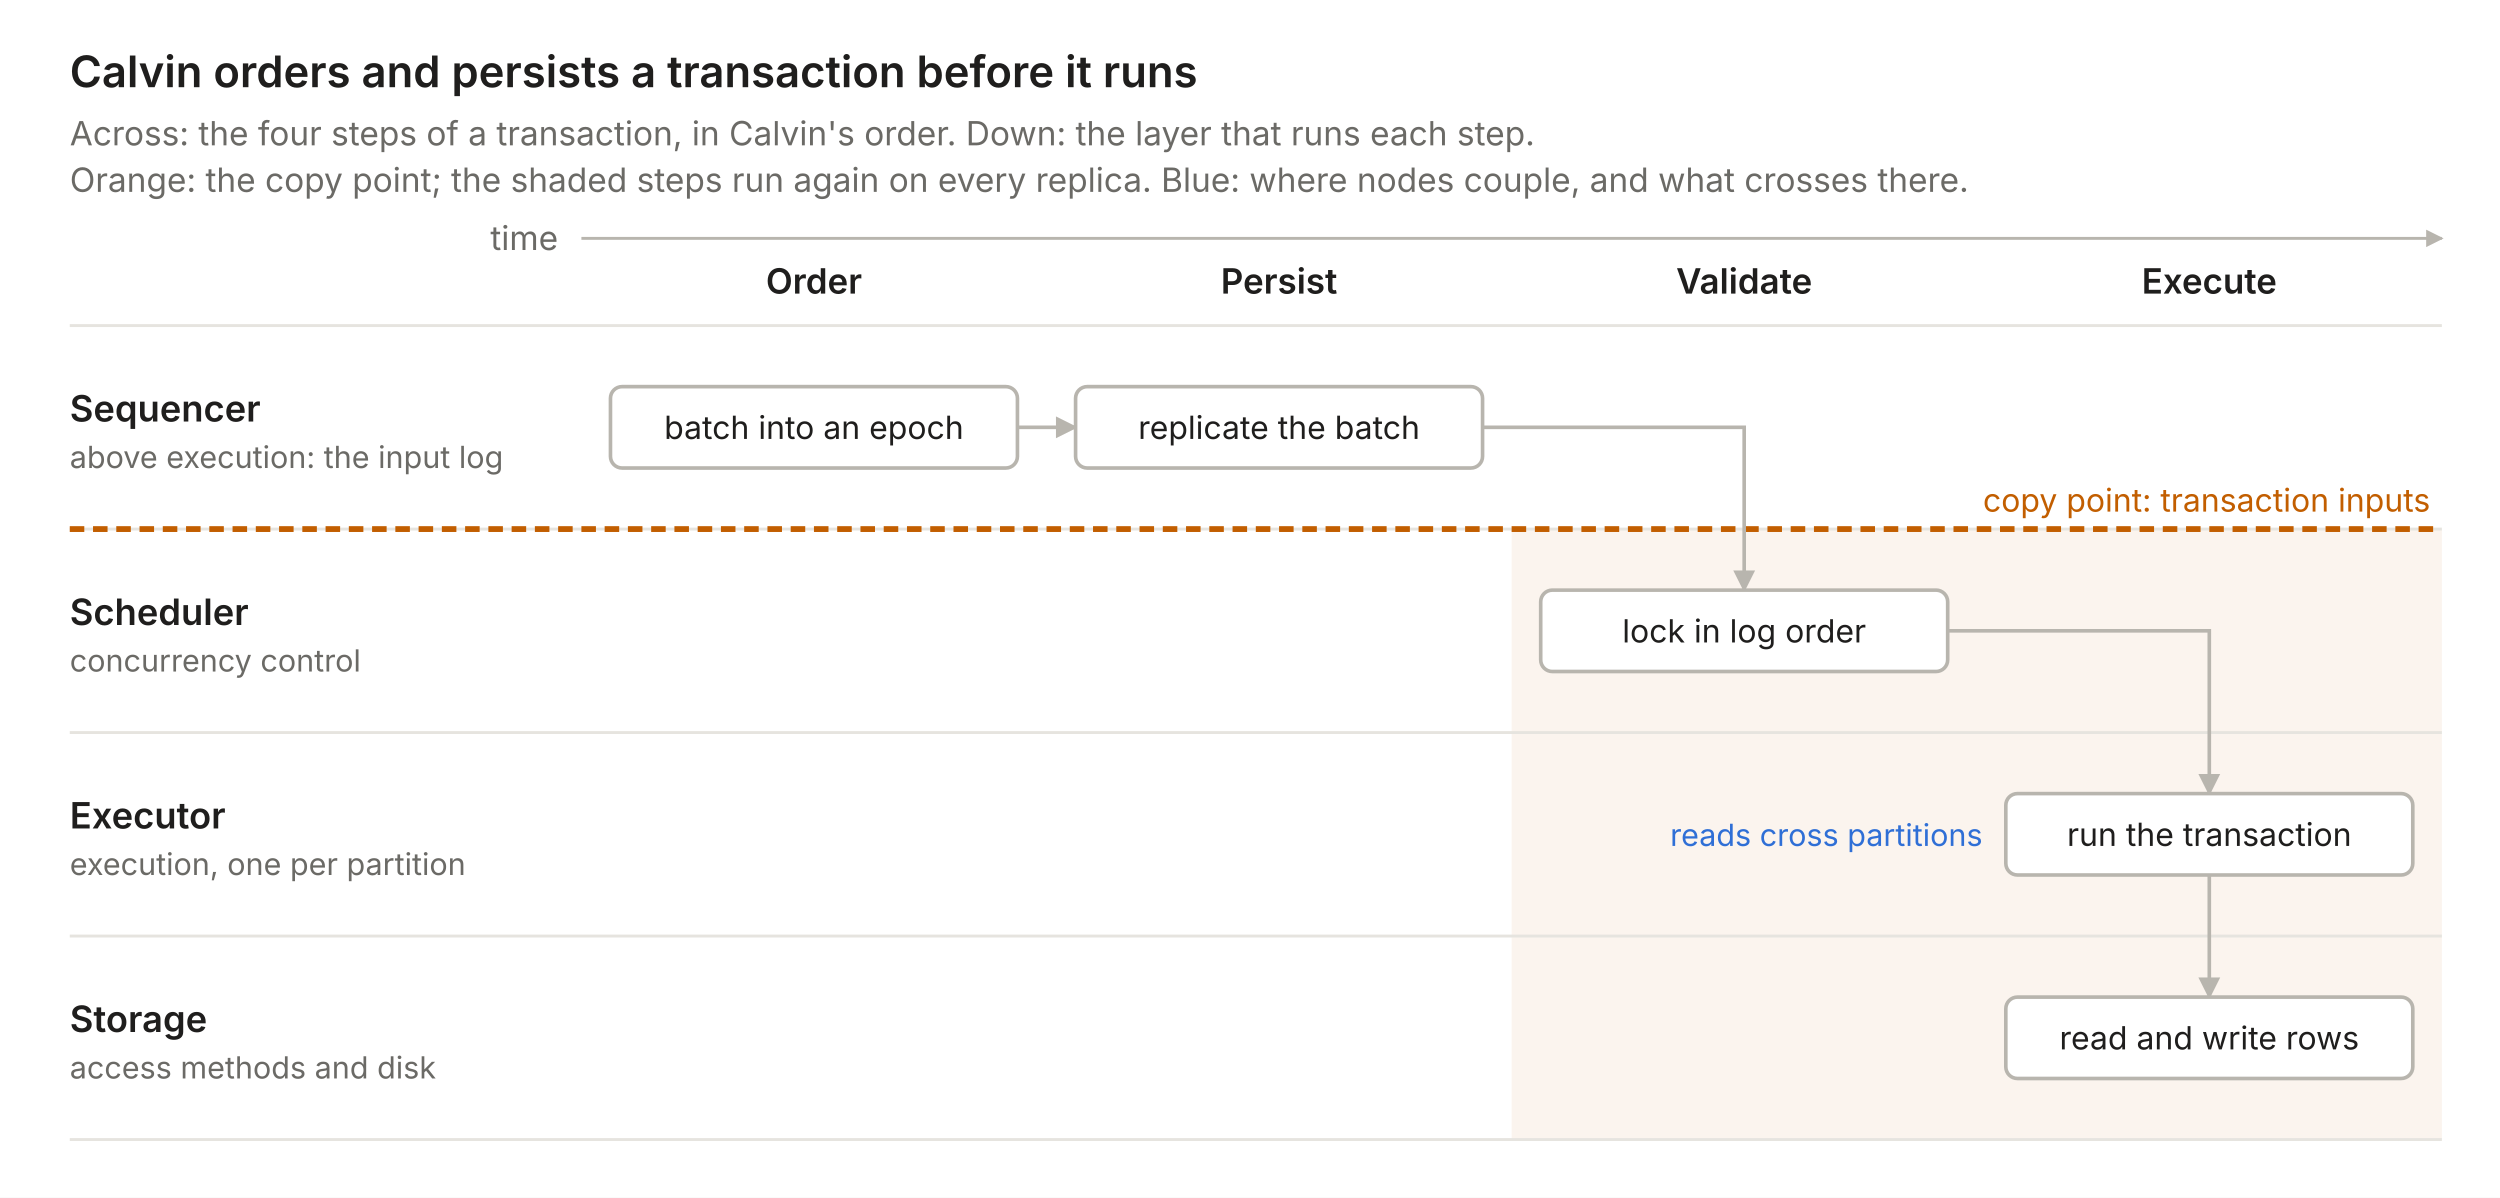
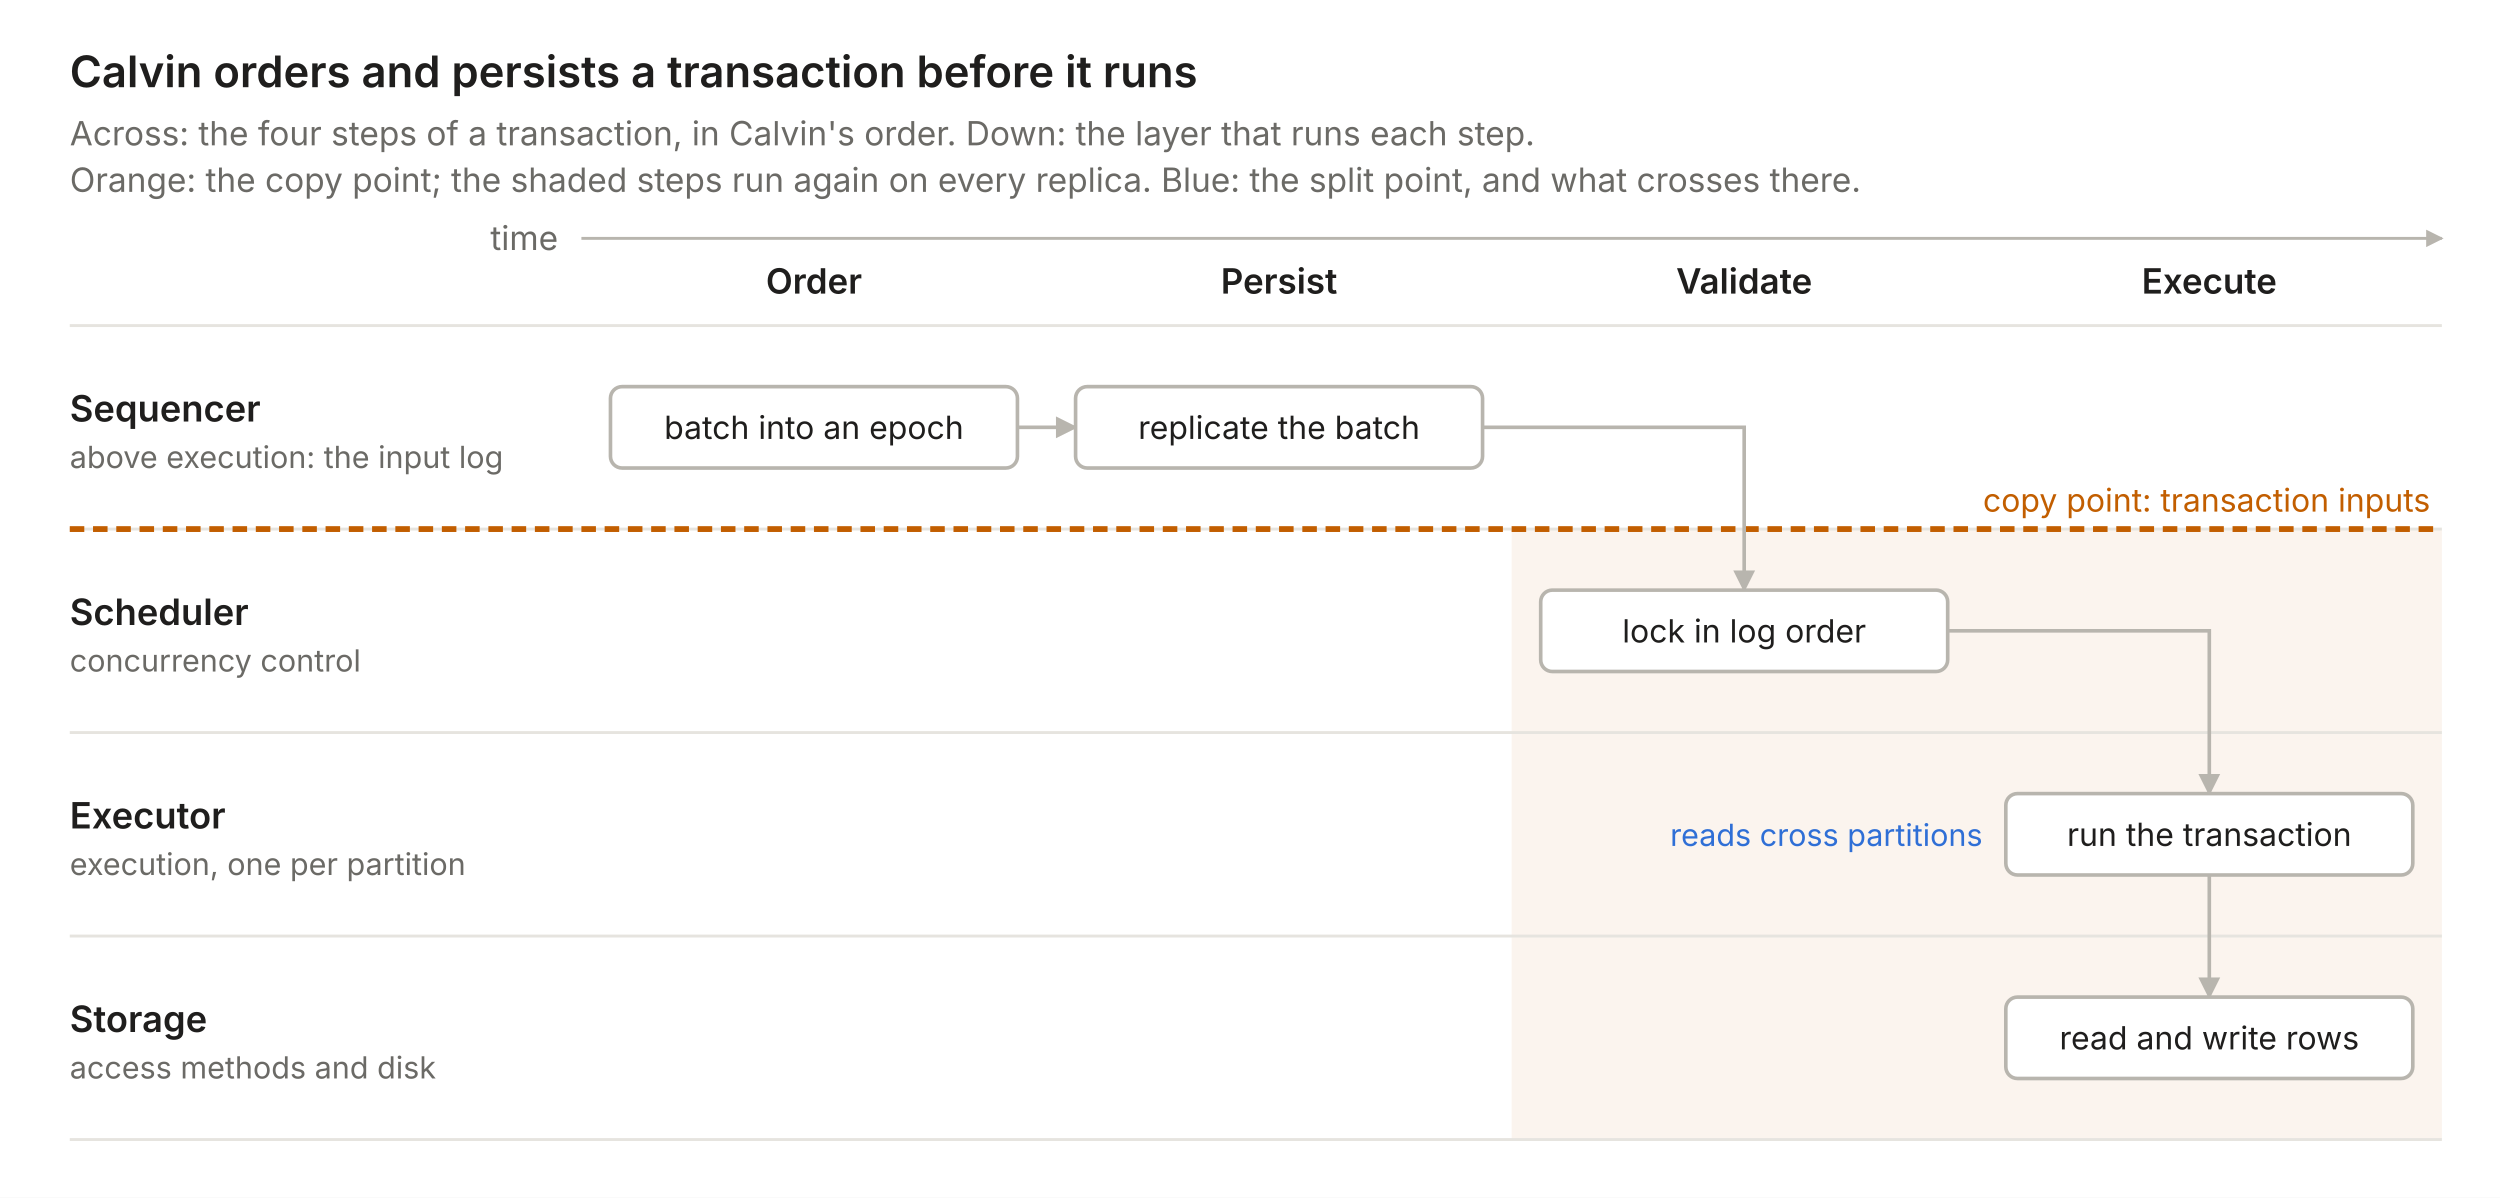
<svg xmlns="http://www.w3.org/2000/svg" width="860" height="412" font-family="Inter, 'Helvetica Neue', Arial, sans-serif" viewBox="0 0 860 412" role="img" aria-label="Calvin's steps over time and across layers. The sequencer orders and persists transaction inputs above execution. Every replica then takes locks in log order, executes, and reads and writes its own storage. Partitions send each other the rows a transaction reads." font-size="13">
  <rect width="100%" height="100%" fill="#ffffff" />
  <defs>
    <marker id="ts-arrow" viewBox="0 0 10 10" refX="9" refY="5" markerWidth="6" markerHeight="6" orient="auto-start-reverse">
      <path d="M0 0L10 5L0 10z" fill="#b8b5ae" />
    </marker>
    <marker id="ts-arrow-blue" viewBox="0 0 10 10" refX="9" refY="5" markerWidth="6" markerHeight="6" orient="auto-start-reverse">
      <path d="M0 0L10 5L0 10z" fill="#2f6fd6" />
    </marker>
  </defs>
  <text x="24" y="30" font-size="15" font-weight="600" fill="#1f1e1d">Calvin orders and persists a transaction before it runs</text>
  <text x="24" y="50" font-size="11.5" fill="#6b6a66">Across: the four steps of a transaction, in Calvin's order. Down: the layer that runs each step.</text>
-   <text x="24" y="66" font-size="11.5" fill="#6b6a66">Orange: the copy point; the shaded steps run again on every replica. Blue: where nodes couple, and what crosses there.</text>
+   <text x="24" y="66" font-size="11.5" fill="#6b6a66">Orange: the copy point; the shaded steps run again on every replica. Blue: the split point, and what crosses there.</text>
  <rect x="520.0" y="182" width="320.0" height="210" fill="#c25e00" fill-opacity="0.07" />
  <path d="M200 82H840" stroke="#b8b5ae" stroke-width="1" marker-end="url(#ts-arrow)" />
  <text x="192" y="86" text-anchor="end" font-size="11.5" fill="#6b6a66">time</text>
  <text x="280.0" y="101" text-anchor="middle" font-size="12" font-weight="600" fill="#1f1e1d">Order</text>
  <text x="440.0" y="101" text-anchor="middle" font-size="12" font-weight="600" fill="#1f1e1d">Persist</text>
  <text x="600.0" y="101" text-anchor="middle" font-size="12" font-weight="600" fill="#1f1e1d">Validate</text>
  <text x="760.0" y="101" text-anchor="middle" font-size="12" font-weight="600" fill="#1f1e1d">Execute</text>
  <line x1="24" y1="112" x2="840" y2="112" stroke="#e6e4df" stroke-width="1" />
  <text x="24" y="145.0" font-size="12.5" font-weight="600" fill="#1f1e1d">Sequencer</text>
  <text x="24" y="161.0" font-size="10.5" fill="#6b6a66">above execution: the input log</text>
  <line x1="24" y1="182" x2="840" y2="182" stroke="#e6e4df" stroke-width="1" />
  <text x="24" y="215.0" font-size="12.5" font-weight="600" fill="#1f1e1d">Scheduler</text>
  <text x="24" y="231.0" font-size="10.5" fill="#6b6a66">concurrency control</text>
  <line x1="24" y1="252" x2="840" y2="252" stroke="#e6e4df" stroke-width="1" />
  <text x="24" y="285.0" font-size="12.5" font-weight="600" fill="#1f1e1d">Executor</text>
  <text x="24" y="301.0" font-size="10.5" fill="#6b6a66">execution, one per partition</text>
  <line x1="24" y1="322" x2="840" y2="322" stroke="#e6e4df" stroke-width="1" />
  <text x="24" y="355.0" font-size="12.5" font-weight="600" fill="#1f1e1d">Storage</text>
  <text x="24" y="371.0" font-size="10.5" fill="#6b6a66">access methods and disk</text>
  <line x1="24" y1="392" x2="840" y2="392" stroke="#e6e4df" stroke-width="1" />
  <line x1="24" y1="182" x2="840" y2="182" stroke="#c25e00" stroke-width="2" stroke-dasharray="5 3" />
  <text x="836" y="176" text-anchor="end" font-size="11" fill="#c25e00">copy point: transaction inputs</text>
  <path d="M350.0 147.0H370.0" fill="none" stroke="#b8b5ae" stroke-width="1.25" marker-end="url(#ts-arrow)" />
  <path d="M510.0 147.0H600.0V203.0" fill="none" stroke="#b8b5ae" stroke-width="1.25" marker-end="url(#ts-arrow)" />
  <path d="M670.0 217.0H760.0V273.0" fill="none" stroke="#b8b5ae" stroke-width="1.25" marker-end="url(#ts-arrow)" />
  <path d="M760.0 301.0V343.0" fill="none" stroke="#b8b5ae" stroke-width="1.25" marker-end="url(#ts-arrow)" />
  <rect x="210.0" y="133.0" width="140" height="28" rx="4" fill="#ffffff" stroke="#b8b5ae" stroke-width="1.25" />
  <text x="280.0" y="151.0" text-anchor="middle" font-size="11" fill="#1f1e1d">batch into an epoch</text>
  <rect x="370.0" y="133.0" width="140" height="28" rx="4" fill="#ffffff" stroke="#b8b5ae" stroke-width="1.25" />
  <text x="440.0" y="151.0" text-anchor="middle" font-size="11" fill="#1f1e1d">replicate the batch</text>
  <rect x="530.0" y="203.0" width="140" height="28" rx="4" fill="#ffffff" stroke="#b8b5ae" stroke-width="1.25" />
  <text x="600.0" y="221.0" text-anchor="middle" font-size="11" fill="#1f1e1d">lock in log order</text>
  <rect x="690.0" y="273.0" width="140" height="28" rx="4" fill="#ffffff" stroke="#b8b5ae" stroke-width="1.25" />
  <text x="760.0" y="291.0" text-anchor="middle" font-size="11" fill="#1f1e1d">run the transaction</text>
  <rect x="690.0" y="343.0" width="140" height="28" rx="4" fill="#ffffff" stroke="#b8b5ae" stroke-width="1.25" />
  <text x="760.0" y="361.0" text-anchor="middle" font-size="11" fill="#1f1e1d">read and write rows</text>
  <text x="682.0" y="291.0" text-anchor="end" font-size="10.5" fill="#2f6fd6">reads cross partitions</text>
</svg>
